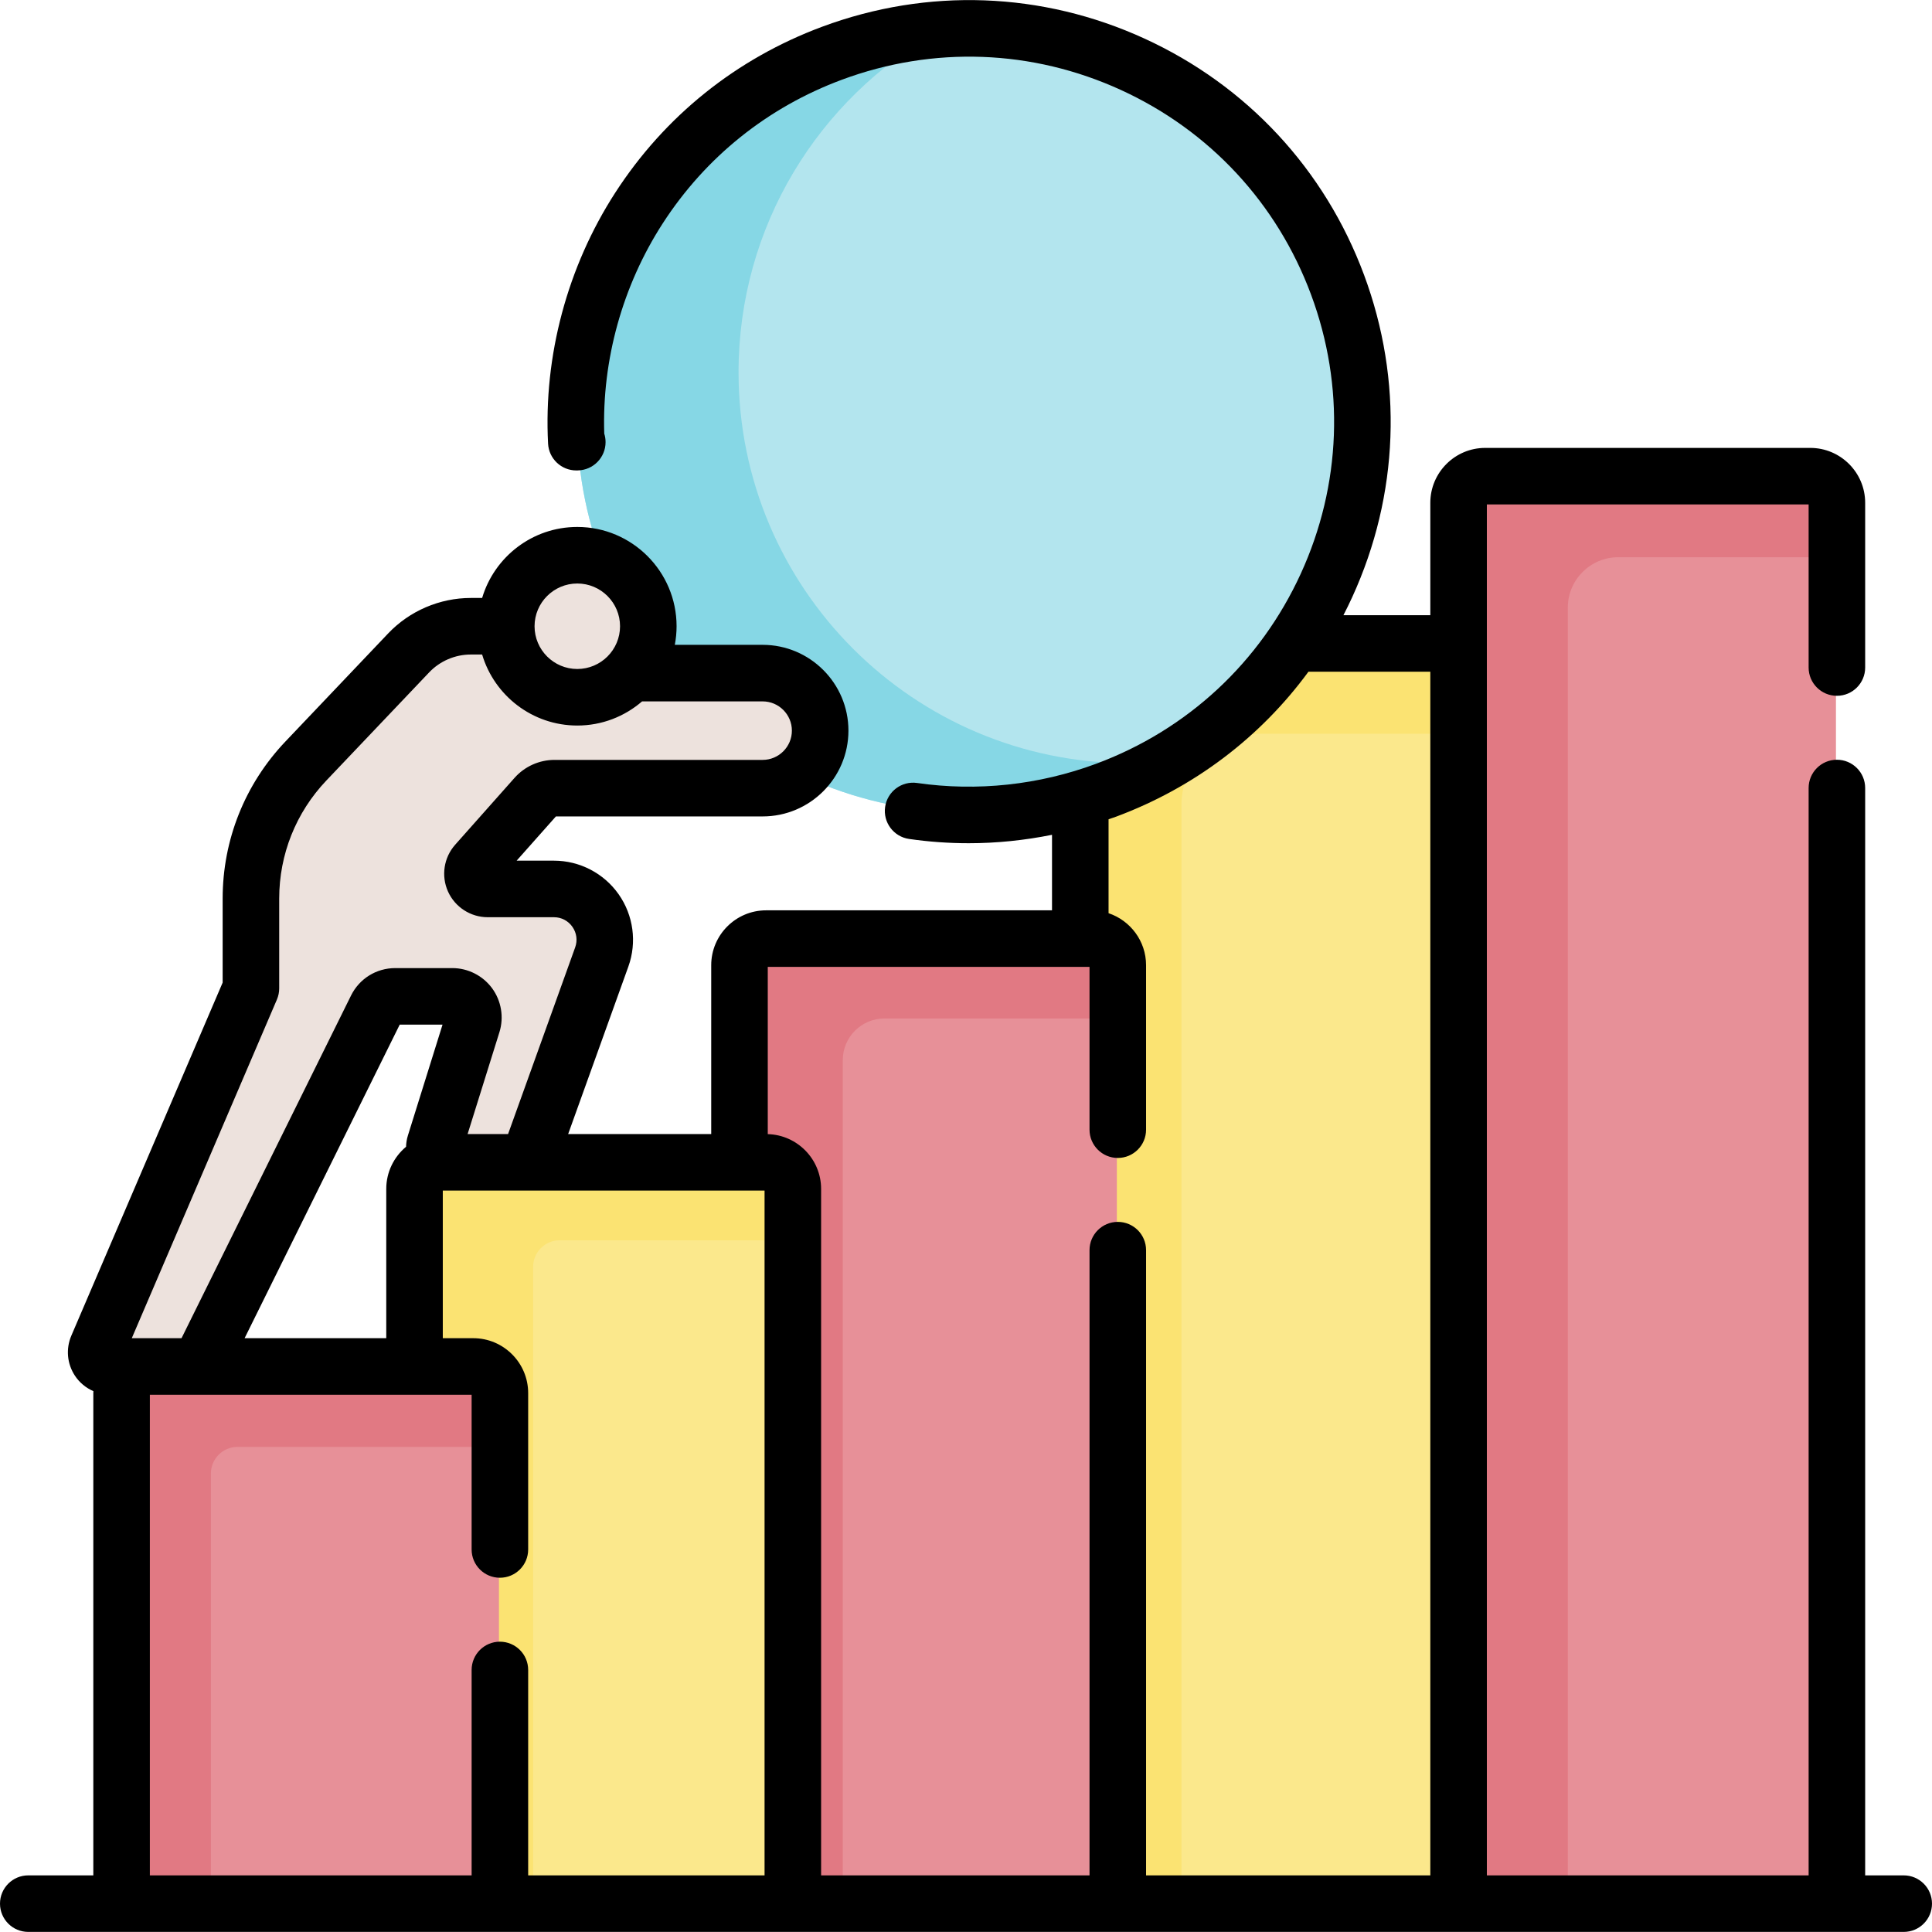
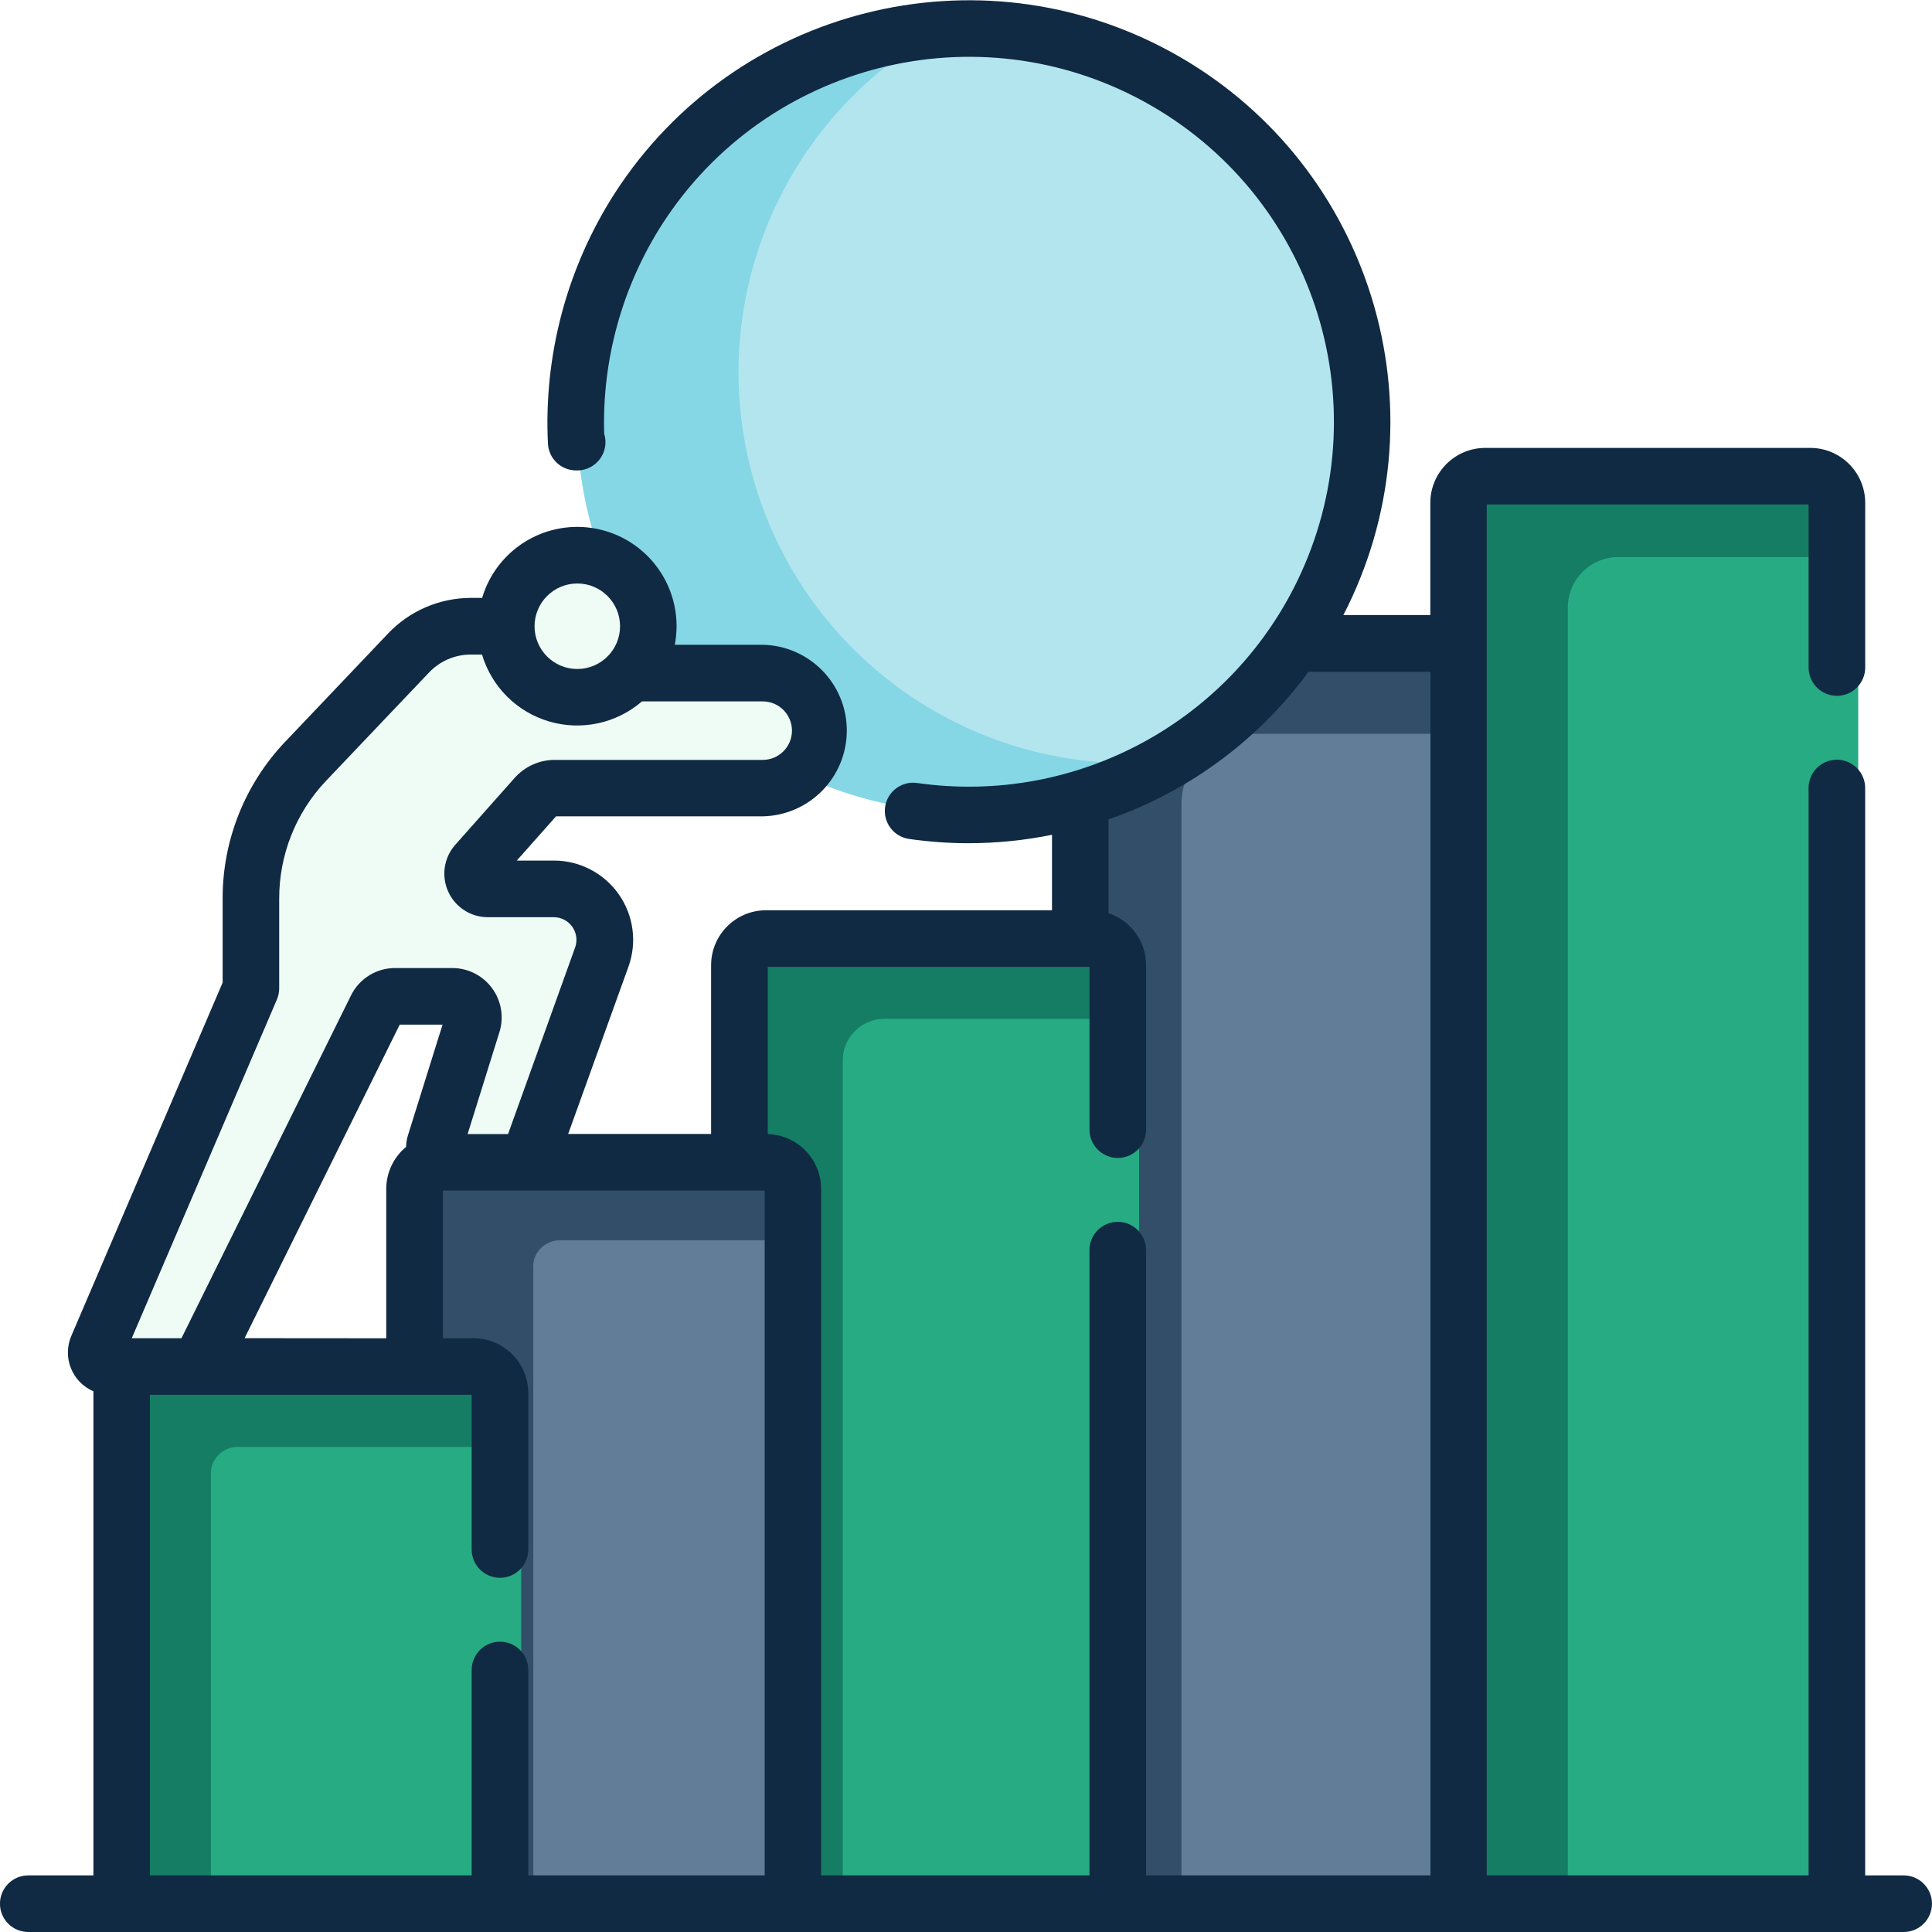
- <svg xmlns="http://www.w3.org/2000/svg" id="Capa_1" enable-background="new 0 0 512.512 512.512" height="512" viewBox="0 0 512.512 512.512" width="512">
-   <g>
-     <path d="m386.68 504.299v-327.231c0-3.901-3.162-7.063-7.063-7.063h-83.637c-5.332 0-9.655 4.323-9.655 9.655v68.636 256.003z" fill="#fbe88c" />
-     <path d="m313.415 272.942v-59.566c0-10.342 8.384-18.725 18.725-18.725h54.54v-17.582c0-3.901-3.162-7.063-7.063-7.063h-83.637c-5.332 0-9.655 4.323-9.655 9.655v68.636 256.003h27.09z" fill="#fbe372" />
-     <path d="m487.035 504.299h-100.355v-371.609c0-3.901 3.162-7.063 7.063-7.063h86.228c3.901 0 7.063 3.162 7.063 7.063v371.609z" fill="#e79098" />
-     <path d="m415.902 161.198c0-7.391 5.991-13.382 13.382-13.382h57.751v-15.126c0-3.901-3.162-7.063-7.063-7.063h-86.229c-3.901 0-7.063 3.162-7.063 7.063v371.608h29.222z" fill="#e17983" />
-     <path d="m296.275 504.299v-248.94c0-3.901-3.162-7.063-7.063-7.063h-86.228c-3.901 0-7.063 3.162-7.063 7.063v248.94z" fill="#e79098" />
-     <path d="m223.566 281.233c0-6.104 4.948-11.051 11.051-11.051h61.658v-14.823c0-3.901-3.162-7.063-7.063-7.063h-86.229c-3.901 0-7.063 3.162-7.063 7.063v248.939h27.646z" fill="#e17983" />
-     <circle cx="256.813" cy="111.804" fill="#b3e5ee" r="103.702" />
-     <path d="m299.622 202.462c-57.273 0-103.702-46.429-103.702-103.702 0-38.758 21.265-72.544 52.761-90.342-53.472 4.148-95.57 48.85-95.57 103.386 0 57.273 46.429 103.702 103.702 103.702 18.515 0 35.89-4.848 50.936-13.35-2.683.208-5.39.306-8.127.306z" fill="#86d7e5" />
-     <g>
-       <path d="m202.062 177.869c8.427 0 15.259 6.832 15.259 15.259 0 8.427-6.832 15.259-15.259 15.259h-55.204c-1.912 0-3.732.818-5.002 2.248l-15.753 17.744c-2.321 2.614-.465 6.744 3.031 6.744h17.563c9.336 0 15.847 9.259 12.689 18.045l-18.693 52c-.534 1.484-1.941 2.474-3.519 2.474h-18.494c-2.522 0-4.321-2.446-3.569-4.854l9.967-31.905c1.126-3.604-1.567-7.267-5.343-7.267h-15.128c-2.129 0-4.073 1.208-5.017 3.116l-45.997 92.984c-.63 1.275-1.929 2.081-3.351 2.081h-21.235c-2.684 0-4.494-2.745-3.437-5.212l40.746-95.079v-23.824c0-13.583 5.218-26.646 14.577-36.491l27.272-28.688c4.29-4.513 10.243-7.067 16.47-7.067h9.42 15.525l10.313 12.708z" fill="#ede2dd" />
-       <g>
-         <path d="m210.071 504.146v-189.44c0-3.901-3.162-7.063-7.063-7.063h-86.228c-3.901 0-7.063 3.162-7.063 7.063v189.44z" fill="#fbe88c" />
-         <path d="m141.421 336.078c0-3.901 3.162-7.063 7.063-7.063h61.587v-14.309c0-3.901-3.162-7.063-7.063-7.063h-86.228c-3.901 0-7.063 3.162-7.063 7.063v189.44h31.705v-168.068z" fill="#fbe372" />
-         <path d="m132.362 504.147h-100.355v-135.286c0-3.901 3.162-7.063 7.063-7.063h86.228c3.901 0 7.063 3.162 7.063 7.063v135.286z" fill="#e79098" />
-         <path d="m55.946 390.887c0-3.901 3.162-7.063 7.063-7.063h69.353v-14.963c0-3.901-3.162-7.063-7.063-7.063h-86.229c-3.901 0-7.063 3.162-7.063 7.063v135.286h23.938v-113.26z" fill="#e17983" />
-       </g>
-     </g>
-     <circle cx="152.894" cy="165.436" fill="#ede2dd" r="18.838" />
-   </g>
-   <path d="m505.012 497.49h-10.229v-288.449c0-4.143-3.357-7.5-7.5-7.5s-7.5 3.357-7.5 7.5v288.449h-85.355v-363.672h85.355v43.261c0 4.143 3.357 7.5 7.5 7.5s7.5-3.357 7.5-7.5v-43.697c0-8.03-6.533-14.563-14.563-14.563h-86.229c-8.03 0-14.563 6.533-14.563 14.563v29.814h-23.048c.809-1.57 1.587-3.162 2.327-4.779 12.432-27.15 13.546-57.517 3.137-85.506-10.407-27.988-31.092-50.249-58.243-62.681-27.15-12.432-57.518-13.546-85.507-3.138-22.764 8.465-41.744 23.692-54.89 44.035-12.704 19.66-19.03 43.299-17.813 66.561.209 3.984 3.5 7.108 7.49 7.108.139 0 .276-.004.421-.01 4.068-.085 7.34-3.409 7.34-7.498 0-.792-.123-1.556-.351-2.273-.626-19.522 4.851-39.248 15.512-55.747 11.378-17.606 27.81-30.787 47.52-38.117 24.232-9.01 50.525-8.047 74.034 2.718 23.508 10.764 41.417 30.037 50.429 54.271s8.047 50.525-2.717 74.033c-10.763 23.508-30.037 41.417-54.271 50.429-15.165 5.639-31.593 7.404-47.5 5.104-4.099-.595-7.903 2.25-8.496 6.35s2.25 7.903 6.35 8.496c5.241.758 10.526 1.134 15.815 1.134 7.413 0 14.823-.767 22.106-2.232v20.033h-75.842c-8.03 0-14.563 6.533-14.563 14.563v44.783h-37.95l15.974-44.437c2.309-6.422 1.343-13.588-2.582-19.169-3.925-5.582-10.342-8.914-17.165-8.914h-9.894l10.419-11.735h54.84c12.549 0 22.759-10.21 22.759-22.76 0-12.549-10.21-22.759-22.759-22.759h-23.3c.304-1.599.47-3.247.47-4.933 0-14.523-11.815-26.339-26.339-26.339-11.917 0-22.006 7.959-25.244 18.839h-3.015c-8.243 0-16.227 3.427-21.904 9.399l-27.272 28.688c-10.731 11.289-16.642 26.083-16.642 41.658v22.285l-40.14 93.663c-1.493 3.482-1.139 7.45.947 10.614 1.222 1.854 2.94 3.253 4.909 4.108-.006.17-.026.337-.026.508v127.941h-17.254c-4.143 0-7.5 3.357-7.5 7.5s3.357 7.5 7.5 7.5h497.512c4.143 0 7.5-3.357 7.5-7.5s-3.358-7.5-7.5-7.5zm-215.989-241.003v43.187c0 4.143 3.357 7.5 7.5 7.5s7.5-3.357 7.5-7.5v-43.624c0-6.417-4.177-11.867-9.95-13.802v-24.912c.65-.228 1.307-.436 1.953-.677 20.718-7.704 38.291-21.043 51.069-38.464h32.333v319.295h-75.404v-165.855c0-4.143-3.357-7.5-7.5-7.5s-7.5 3.357-7.5 7.5v165.855h-71.204v-182.093c0-7.891-6.313-14.322-14.151-14.542v-44.368zm-135.881-101.698c6.252 0 11.339 5.087 11.339 11.339s-5.087 11.338-11.339 11.338-11.338-5.086-11.338-11.338 5.086-11.339 11.338-11.339zm-79.684 110.363c.4-.934.606-1.938.606-2.954v-23.824c0-11.711 4.444-22.835 12.513-31.323l27.273-28.688c2.859-3.009 6.881-4.734 11.032-4.734h3.015c3.239 10.879 13.327 18.838 25.244 18.838 6.564 0 12.57-2.419 17.187-6.405h31.981c4.278 0 7.759 3.48 7.759 7.759s-3.48 7.76-7.759 7.76h-55.204c-4.054 0-7.922 1.738-10.61 4.769l-15.754 17.744c-3.014 3.396-3.759 8.266-1.897 12.406s5.998 6.816 10.538 6.816h17.562c1.975 0 3.759.927 4.896 2.542 1.136 1.615 1.404 3.608.736 5.467l-17.798 49.511h-10.734l8.441-27.022c1.237-3.961.508-8.321-1.95-11.664s-6.402-5.339-10.552-5.339h-15.129c-5.017 0-9.515 2.793-11.74 7.29l-44.96 90.891h-8.836-4.359zm-8.569 89.837 41.146-83.181h11.36l-9.194 29.433c-.304.972-.454 1.972-.487 2.972-3.205 2.674-5.25 6.694-5.25 11.184v39.592zm-25.134 15h85.355v41.048c0 4.143 3.357 7.5 7.5 7.5s7.5-3.357 7.5-7.5v-41.484c0-8.03-6.533-14.563-14.563-14.563h-8.083v-39.155h85.355v181.655h-62.709v-54.49c0-4.143-3.357-7.5-7.5-7.5s-7.5 3.357-7.5 7.5v54.49h-85.355z" />
+ <svg xmlns="http://www.w3.org/2000/svg" id="Capa_1" data-name="Capa 1" viewBox="0 0 512 512">
+   <defs>
+     <style>.cls-1{fill:#627d98;}.cls-2{fill:#334e68;}.cls-3{fill:#27ab83;}.cls-4{fill:#147d64;}.cls-5{fill:#b3e5ee;}.cls-6{fill:#86d7e5;}.cls-7{fill:#effcf6;}.cls-8{fill:#102a43;}</style>
+   </defs>
+   <path class="cls-1" d="M386.29,503.8V176.89a7,7,0,0,0-7.05-7H295.68a9.64,9.64,0,0,0-9.64,9.64V503.8Z" />
+   <path class="cls-2" d="M313.1,272.67V213.16a18.71,18.71,0,0,1,18.71-18.7h54.48V176.89a7,7,0,0,0-7.05-7H295.68a9.64,9.64,0,0,0-9.64,9.64V503.8H313.1Z" />
+   <path class="cls-3" d="M492.45,503.8H392.19V132.56a7.06,7.06,0,0,1,7.06-7.06h86.14a7.06,7.06,0,0,1,7.06,7.06V503.8Z" />
+   <path class="cls-4" d="M415.49,161a13.36,13.36,0,0,1,13.37-13.37h57.69V132.56a7.06,7.06,0,0,0-7.06-7.06H393.35a7.06,7.06,0,0,0-7.06,7.06V503.79h29.2Z" />
+   <path class="cls-3" d="M301.88,503.8V255.1a7.06,7.06,0,0,0-7.06-7H208.68a7.06,7.06,0,0,0-7.06,7V503.8Z" />
+   <path class="cls-4" d="M223.34,281a11,11,0,0,1,11-11H296V255.1a7.06,7.06,0,0,0-7.06-7H202.78a7.06,7.06,0,0,0-7.06,7V503.79h27.62Z" />
+   <circle class="cls-5" cx="256.56" cy="111.69" r="103.6" />
+   <path class="cls-6" d="M299.32,202.26A103.61,103.61,0,0,1,248.43,8.41a103.6,103.6,0,1,0,59,193.54C304.76,202.16,302.06,202.26,299.32,202.26Z" />
+   <path class="cls-7" d="M201.86,177.69a15.25,15.25,0,0,1,0,30.49H146.71a6.72,6.72,0,0,0-5,2.24L126,228.15a4,4,0,0,0,3,6.74h17.55a13.47,13.47,0,0,1,12.68,18l-18.68,51.94a3.72,3.72,0,0,1-3.51,2.47H118.56a3.72,3.72,0,0,1-3.56-4.84l10-31.88a5.59,5.59,0,0,0-5.33-7.26H104.5a5.59,5.59,0,0,0-5,3.12L53.54,359.36a3.75,3.75,0,0,1-3.35,2.08H29a3.75,3.75,0,0,1-3.44-5.21l40.71-95v-23.8A52.92,52.92,0,0,1,80.81,201l27.25-28.66a22.68,22.68,0,0,1,16.45-7.06h24.92l10.3,12.7Z" />
+   <path class="cls-1" d="M209.86,503.64V314.39a7,7,0,0,0-7.05-7.05H116.66a7,7,0,0,0-7,7.05V503.64Z" />
+   <path class="cls-2" d="M141.28,335.74a7.06,7.06,0,0,1,7.06-7.05h61.52v-14.3a7,7,0,0,0-7.05-7.05H116.66a7,7,0,0,0-7,7.05V503.64h31.67V335.74Z" />
+   <path class="cls-3" d="M138.13,503.64H37.87V368.49a7.06,7.06,0,0,1,7.06-7.05h86.14a7.06,7.06,0,0,1,7.06,7.05V503.64Z" />
+   <path class="cls-4" d="M55.89,390.5A7.06,7.06,0,0,1,63,383.44h69.28V368.49a7.06,7.06,0,0,0-7.06-7.05H39a7,7,0,0,0-7,7.05V503.64H55.89V390.5Z" />
+   <circle class="cls-7" cx="152.74" cy="165.27" r="18.82" />
+   <path class="cls-8" d="M504.51,497H494.29V208.83a7.5,7.5,0,0,0-15,0V497H394V133.68H479.3V176.9a7.5,7.5,0,0,0,15,0V133.25a14.57,14.57,0,0,0-14.55-14.55H393.6a14.57,14.57,0,0,0-14.55,14.55V163H356q1.22-2.35,2.33-4.77A111.69,111.69,0,0,0,163,51.08a112.6,112.6,0,0,0-17.79,66.49,7.48,7.48,0,0,0,7.48,7.1h.42a7.5,7.5,0,0,0,7-9.76,97.66,97.66,0,0,1,15.5-55.69A96.7,96.7,0,0,1,344.72,152,96.75,96.75,0,0,1,243.05,207.5a7.49,7.49,0,0,0-2.14,14.83,110.06,110.06,0,0,0,15.8,1.13,111.45,111.45,0,0,0,22.08-2.23v20H203a14.56,14.56,0,0,0-14.55,14.54v44.74H150.57l16-44.39a21,21,0,0,0-19.73-28.06h-9.89l10.41-11.72h54.79a22.74,22.74,0,0,0,0-45.47H178.83a26.75,26.75,0,0,0,.47-4.93,26.31,26.31,0,0,0-51.53-7.49h-3a30.29,30.29,0,0,0-21.88,9.39L75.63,196.52A60.13,60.13,0,0,0,59,238.13V260.4L18.91,354a11.18,11.18,0,0,0,5.85,14.71c0,.17,0,.34,0,.51V497H7.49a7.5,7.5,0,0,0,0,15h497a7.5,7.5,0,0,0,0-15ZM288.73,256.23v43.14a7.5,7.5,0,1,0,15,0V255.79A14.55,14.55,0,0,0,293.78,242V217.12c.65-.23,1.3-.44,2-.68a110.89,110.89,0,0,0,51-38.42h32.3V497H303.72V331.3a7.49,7.49,0,1,0-15,0V497H217.6V315.08a14.55,14.55,0,0,0-14.13-14.53V256.23ZM153,154.63A11.33,11.33,0,1,1,141.66,166,11.35,11.35,0,0,1,153,154.63ZM73.38,264.89a7.53,7.53,0,0,0,.61-2.95v-23.8a45.25,45.25,0,0,1,12.5-31.3l27.25-28.66a15.27,15.27,0,0,1,11-4.72h3a26.3,26.3,0,0,0,42.39,12.42h32a7.75,7.75,0,0,1,0,15.5H147a14.19,14.19,0,0,0-10.6,4.76l-15.74,17.73a11.54,11.54,0,0,0,8.63,19.2H146.8a6,6,0,0,1,5.62,8l-17.78,49.47H123.92l8.43-27a13.09,13.09,0,0,0-12.49-17H104.75A13,13,0,0,0,93,263.84l-44.91,90.8H34.92Zm-8.56,89.74,41.11-83.09h11.35l-9.19,29.4a11.17,11.17,0,0,0-.48,3,14.5,14.5,0,0,0-5.25,11.17v39.55Zm-25.1,15H125v41a7.49,7.49,0,0,0,15,0V369.18a14.56,14.56,0,0,0-14.55-14.54h-8.07V315.52h85.27V497H140V442.56a7.49,7.49,0,1,0-15,0V497H39.72Z" />
</svg>
